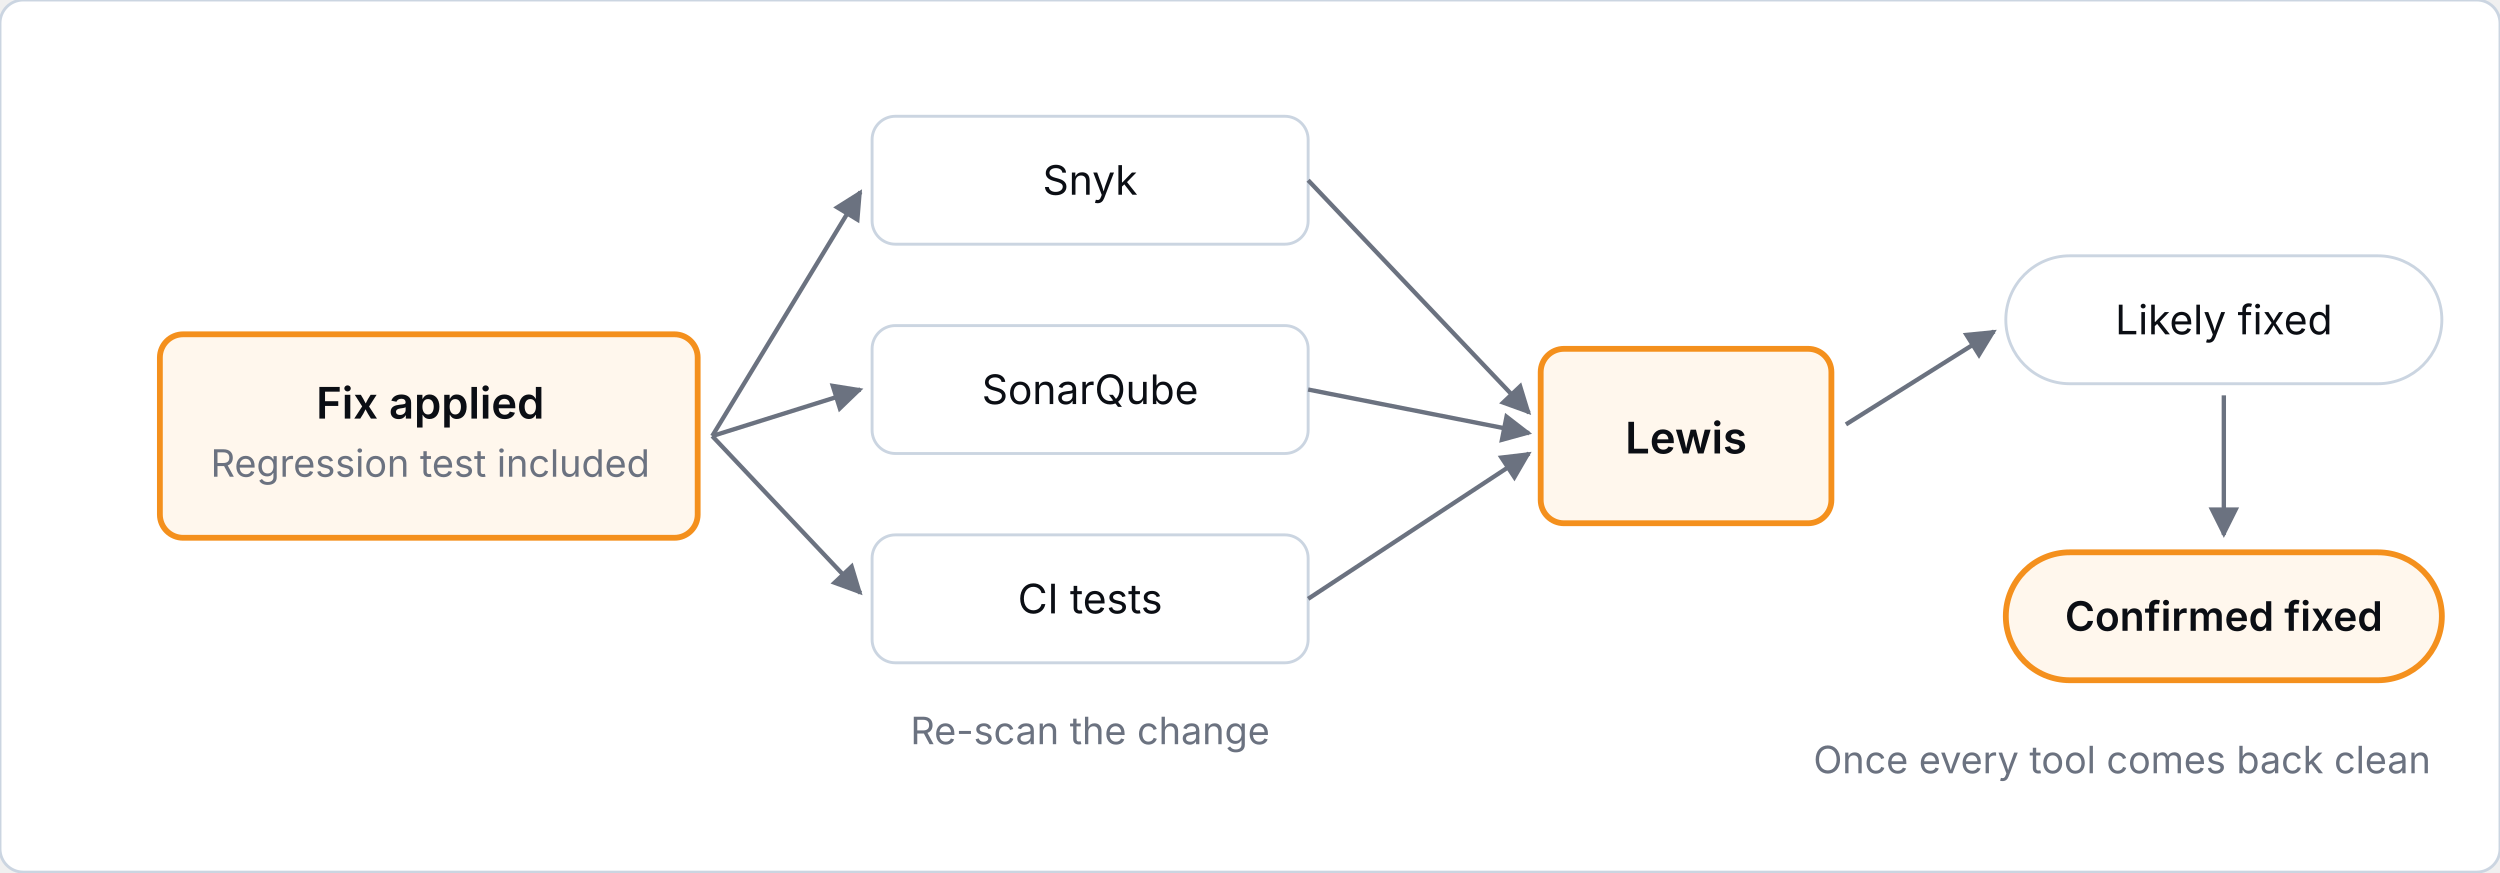
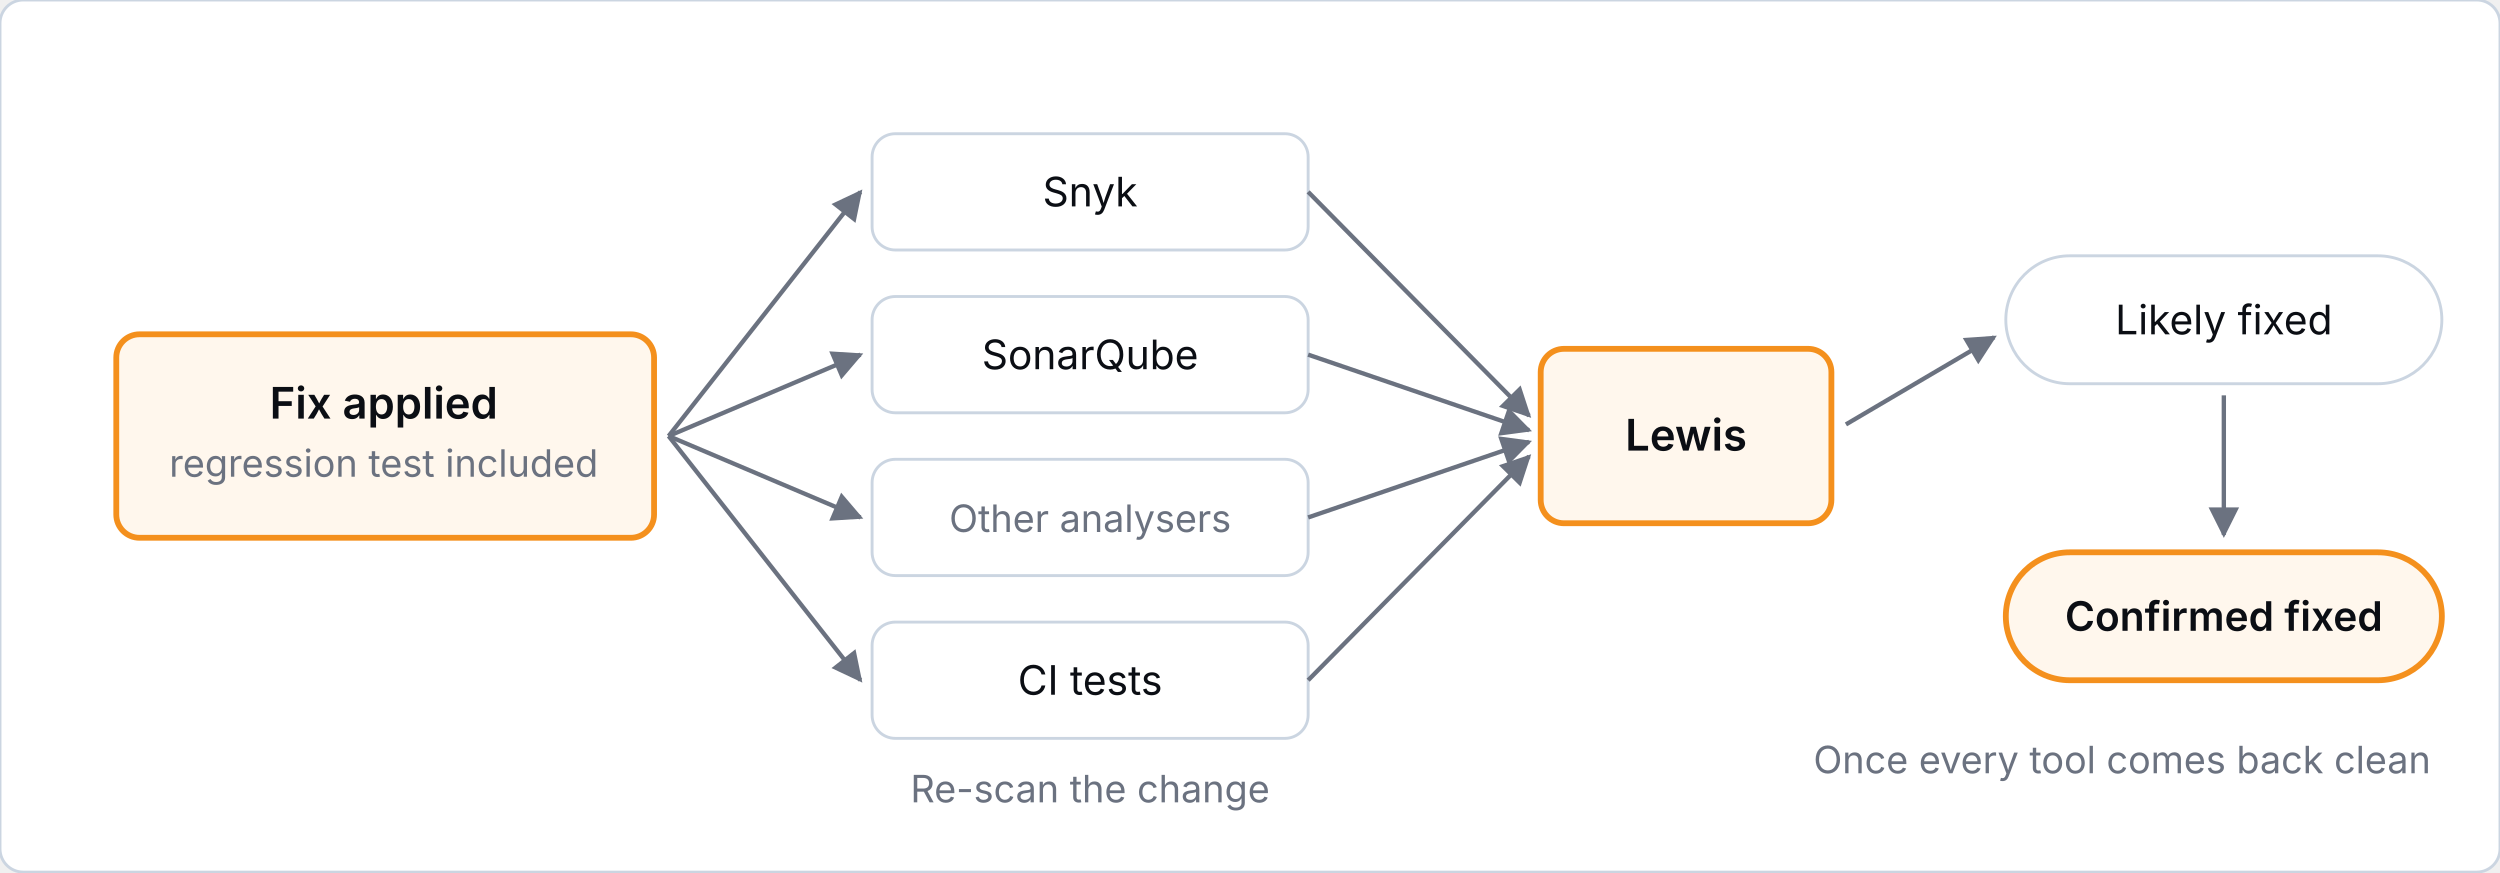
<svg xmlns="http://www.w3.org/2000/svg" viewBox="0 0 860 300" role="img" aria-labelledby="t">
  <defs>
    <marker id="a" viewBox="0 0 10 10" refX="9" refY="5" markerWidth="7" markerHeight="7" orient="auto-start-reverse">
      <path d="M0 0L10 5L0 10z" fill="#6b7280" />
    </marker>
  </defs>
  <style>
    text { font-family: Inter, system-ui, sans-serif; fill: #0b0e14; }
    .n { fill: #6b7280; font-size: 13px; }
    .l { font-size: 15px; font-weight: 600; }
    .m { font-size: 14px; }
  </style>
  <rect x="0" y="0" width="860" height="300" rx="8" fill="#ffffff" stroke="#cbd5e1" />
-   <rect x="55" y="115" width="185" height="70" rx="8" fill="#fff7ed" stroke="#f4901d" stroke-width="2" />
-   <text x="148" y="144" class="l" text-anchor="middle">Fix applied</text>
-   <text x="148" y="164" class="n" text-anchor="middle" font-size="12">Regression test included</text>
+   <rect x="40" y="115" width="185" height="70" rx="8" fill="#fff7ed" stroke="#f4901d" stroke-width="2" />
+   <text x="132" y="144" class="l" text-anchor="middle">Fix applied</text>
+   <text x="132" y="164" class="n" text-anchor="middle" font-size="12">regression test included</text>
  <g stroke="#6b7280" stroke-width="1.5">
-     <line x1="245" y1="150" x2="296" y2="66" marker-end="url(#a)" />
-     <line x1="245" y1="150" x2="296" y2="134" marker-end="url(#a)" />
-     <line x1="245" y1="150" x2="296" y2="204" marker-end="url(#a)" />
+     <line x1="230" y1="150" x2="296" y2="66" marker-end="url(#a)" />
+     <line x1="230" y1="150" x2="296" y2="122" marker-end="url(#a)" />
+     <line x1="230" y1="150" x2="296" y2="178" marker-end="url(#a)" />
+     <line x1="230" y1="150" x2="296" y2="234" marker-end="url(#a)" />
  </g>
-   <rect x="300" y="40" width="150" height="44" rx="8" fill="#ffffff" stroke="#cbd5e1" />
-   <text x="375" y="67" class="m" text-anchor="middle">Snyk</text>
-   <rect x="300" y="112" width="150" height="44" rx="8" fill="#ffffff" stroke="#cbd5e1" />
-   <text x="375" y="139" class="m" text-anchor="middle">SonarQube</text>
-   <rect x="300" y="184" width="150" height="44" rx="8" fill="#ffffff" stroke="#cbd5e1" />
-   <text x="375" y="211" class="m" text-anchor="middle">CI tests</text>
-   <text x="375" y="256" class="n" text-anchor="middle">Re-scan the change</text>
+   <rect x="300" y="46" width="150" height="40" rx="8" fill="#ffffff" stroke="#cbd5e1" />
+   <text x="375" y="71" class="m" text-anchor="middle">Snyk</text>
+   <rect x="300" y="102" width="150" height="40" rx="8" fill="#ffffff" stroke="#cbd5e1" />
+   <text x="375" y="127" class="m" text-anchor="middle">SonarQube</text>
+   <rect x="300" y="158" width="150" height="40" rx="8" fill="#ffffff" stroke="#cbd5e1" />
+   <text x="375" y="183" class="n" text-anchor="middle">Other analysers</text>
+   <rect x="300" y="214" width="150" height="40" rx="8" fill="#ffffff" stroke="#cbd5e1" />
+   <text x="375" y="239" class="m" text-anchor="middle">CI tests</text>
+   <text x="375" y="276" class="n" text-anchor="middle">Re-scan the change</text>
  <g stroke="#6b7280" stroke-width="1.5">
-     <line x1="450" y1="62" x2="526" y2="142" marker-end="url(#a)" />
-     <line x1="450" y1="134" x2="526" y2="149" marker-end="url(#a)" />
-     <line x1="450" y1="206" x2="526" y2="156" marker-end="url(#a)" />
+     <line x1="450" y1="66" x2="526" y2="143" marker-end="url(#a)" />
+     <line x1="450" y1="122" x2="526" y2="148" marker-end="url(#a)" />
+     <line x1="450" y1="178" x2="526" y2="152" marker-end="url(#a)" />
+     <line x1="450" y1="234" x2="526" y2="157" marker-end="url(#a)" />
  </g>
  <rect x="530" y="120" width="100" height="60" rx="8" fill="#fff7ed" stroke="#f4901d" stroke-width="2" />
-   <text x="580" y="156" class="l" text-anchor="middle">Lewis</text>
-   <line x1="635" y1="146" x2="686" y2="114" stroke="#6b7280" stroke-width="1.5" marker-end="url(#a)" />
+   <text x="580" y="155" class="l" text-anchor="middle">Lewis</text>
+   <line x1="635" y1="146" x2="686" y2="116" stroke="#6b7280" stroke-width="1.5" marker-end="url(#a)" />
  <rect x="690" y="88" width="150" height="44" rx="22" fill="#ffffff" stroke="#cbd5e1" />
  <text x="765" y="115" class="m" text-anchor="middle">Likely fixed</text>
  <line x1="765" y1="136" x2="765" y2="184" stroke="#6b7280" stroke-width="1.5" marker-end="url(#a)" />
  <rect x="690" y="190" width="150" height="44" rx="22" fill="#fff7ed" stroke="#f4901d" stroke-width="2" />
  <text x="765" y="217" class="m" text-anchor="middle" font-weight="600">Confirmed fixed</text>
  <text x="730" y="266" class="n" text-anchor="middle">Once every tool comes back clean</text>
</svg>
